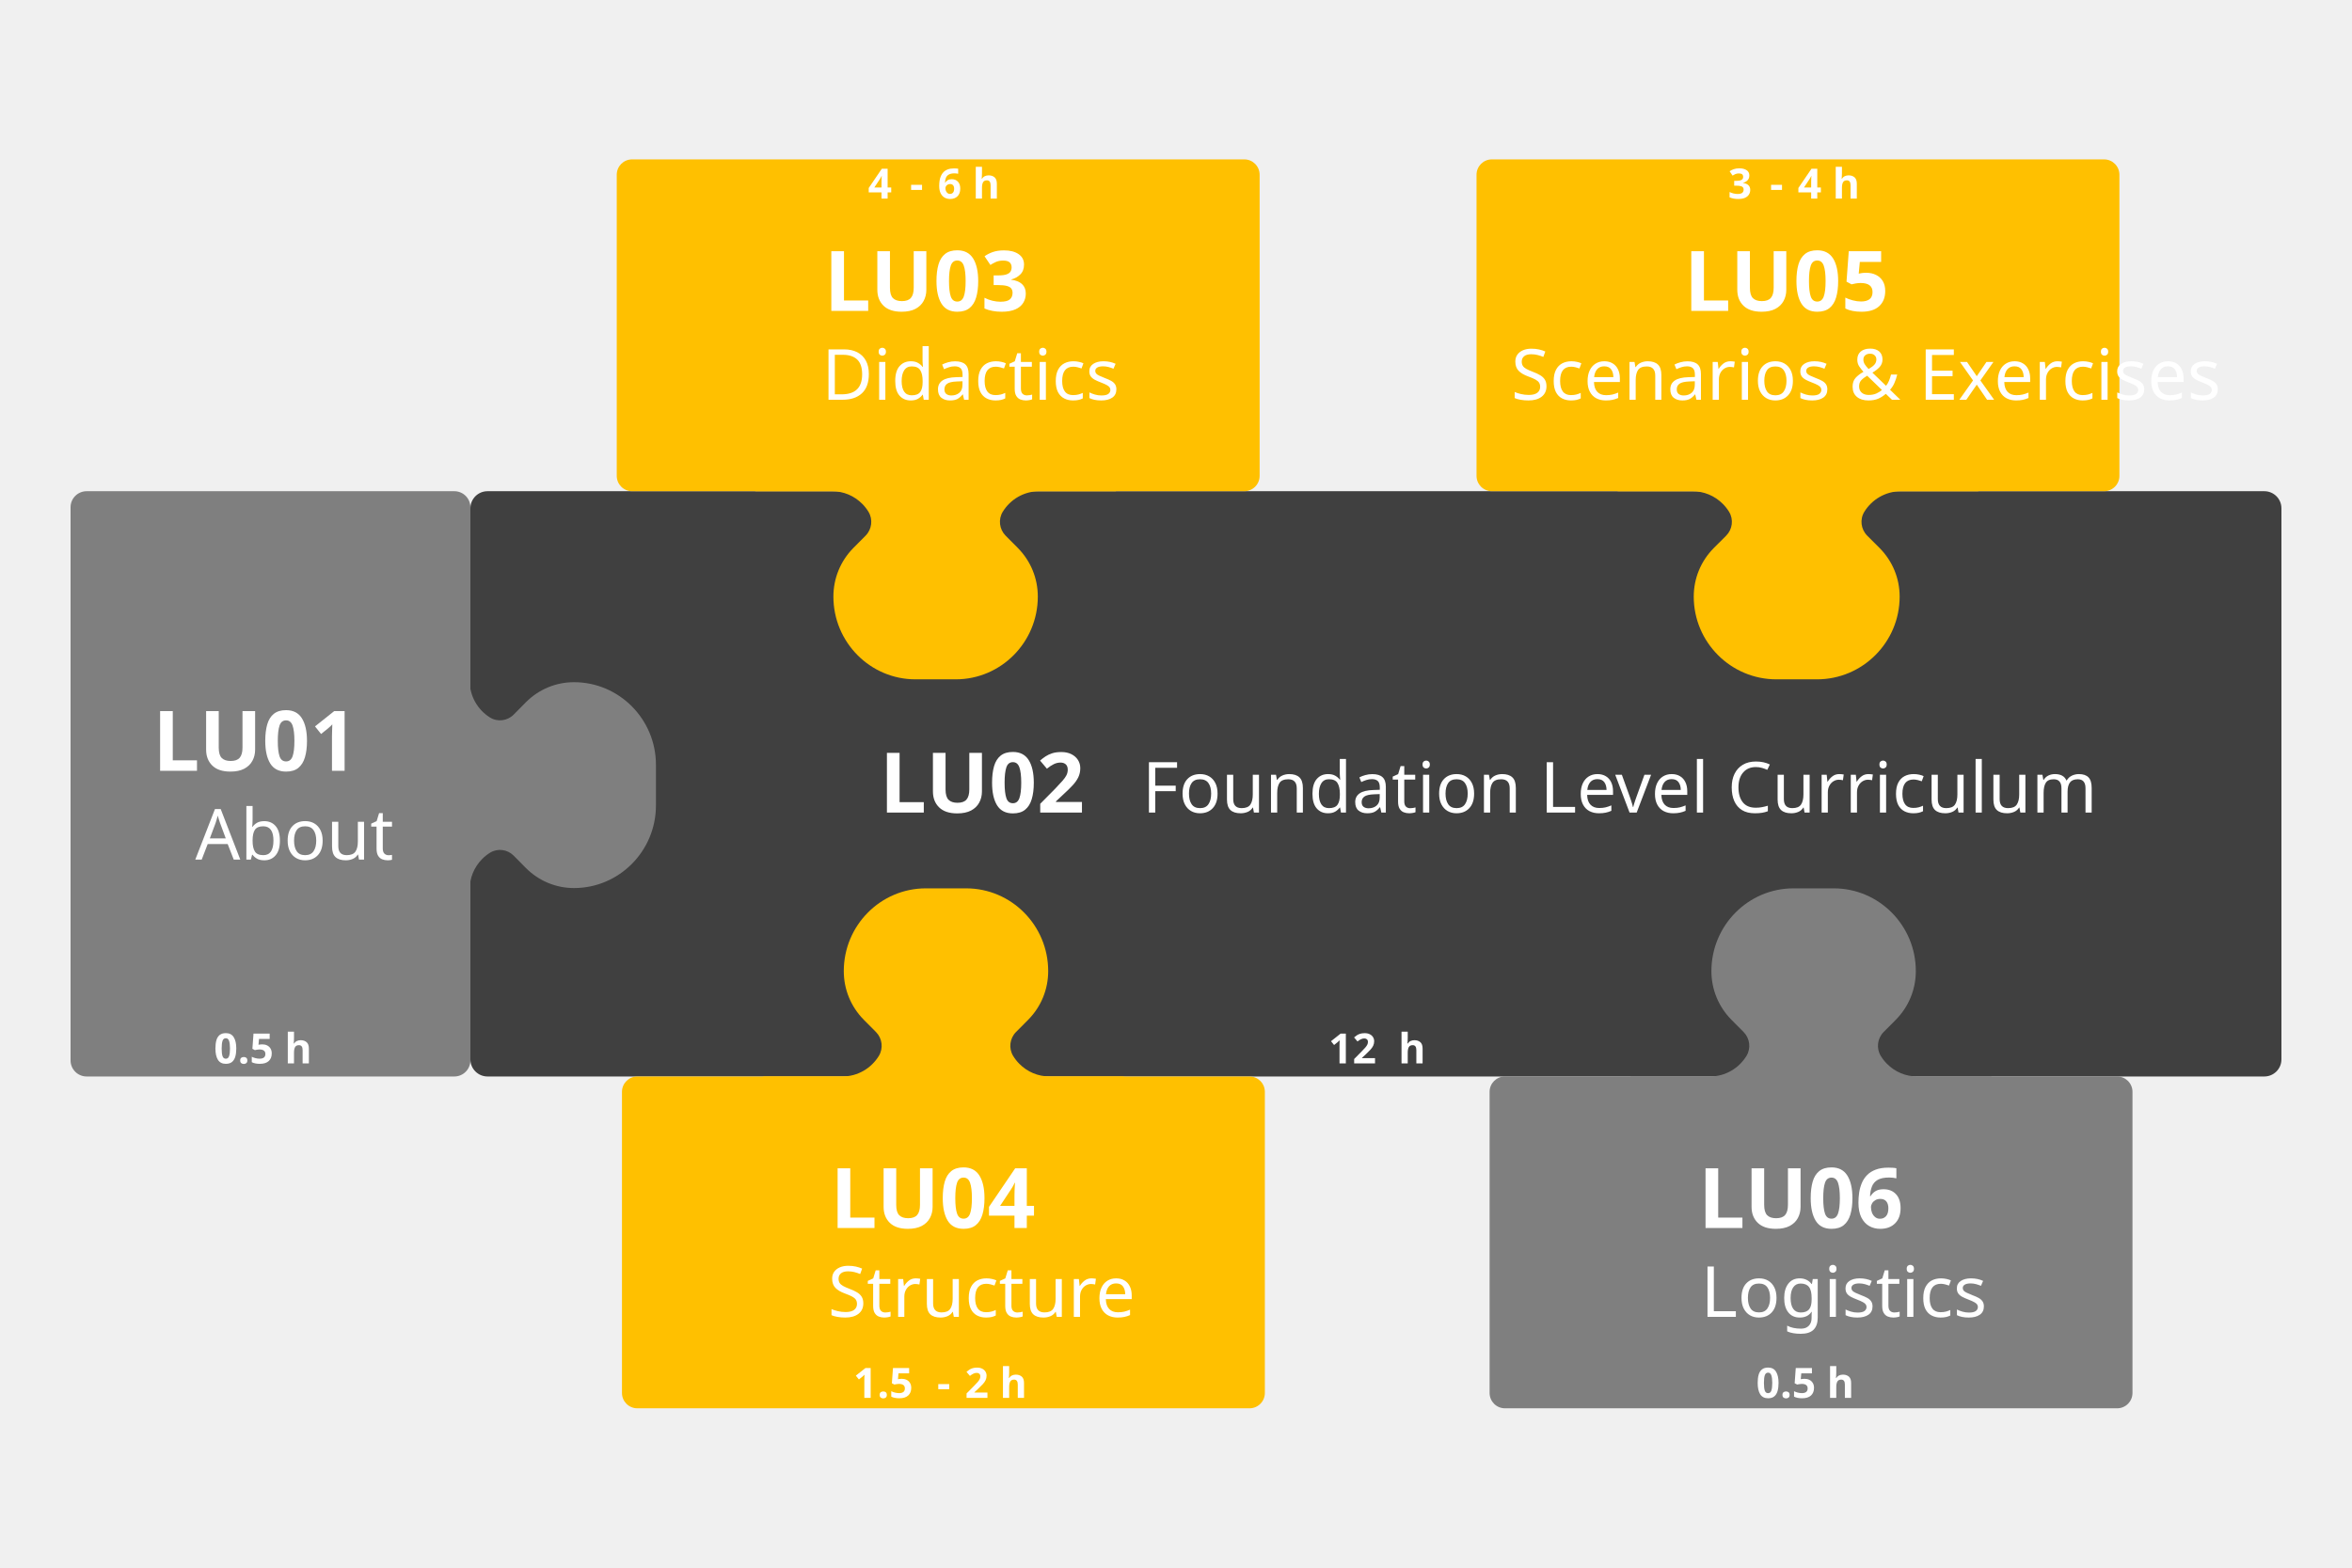
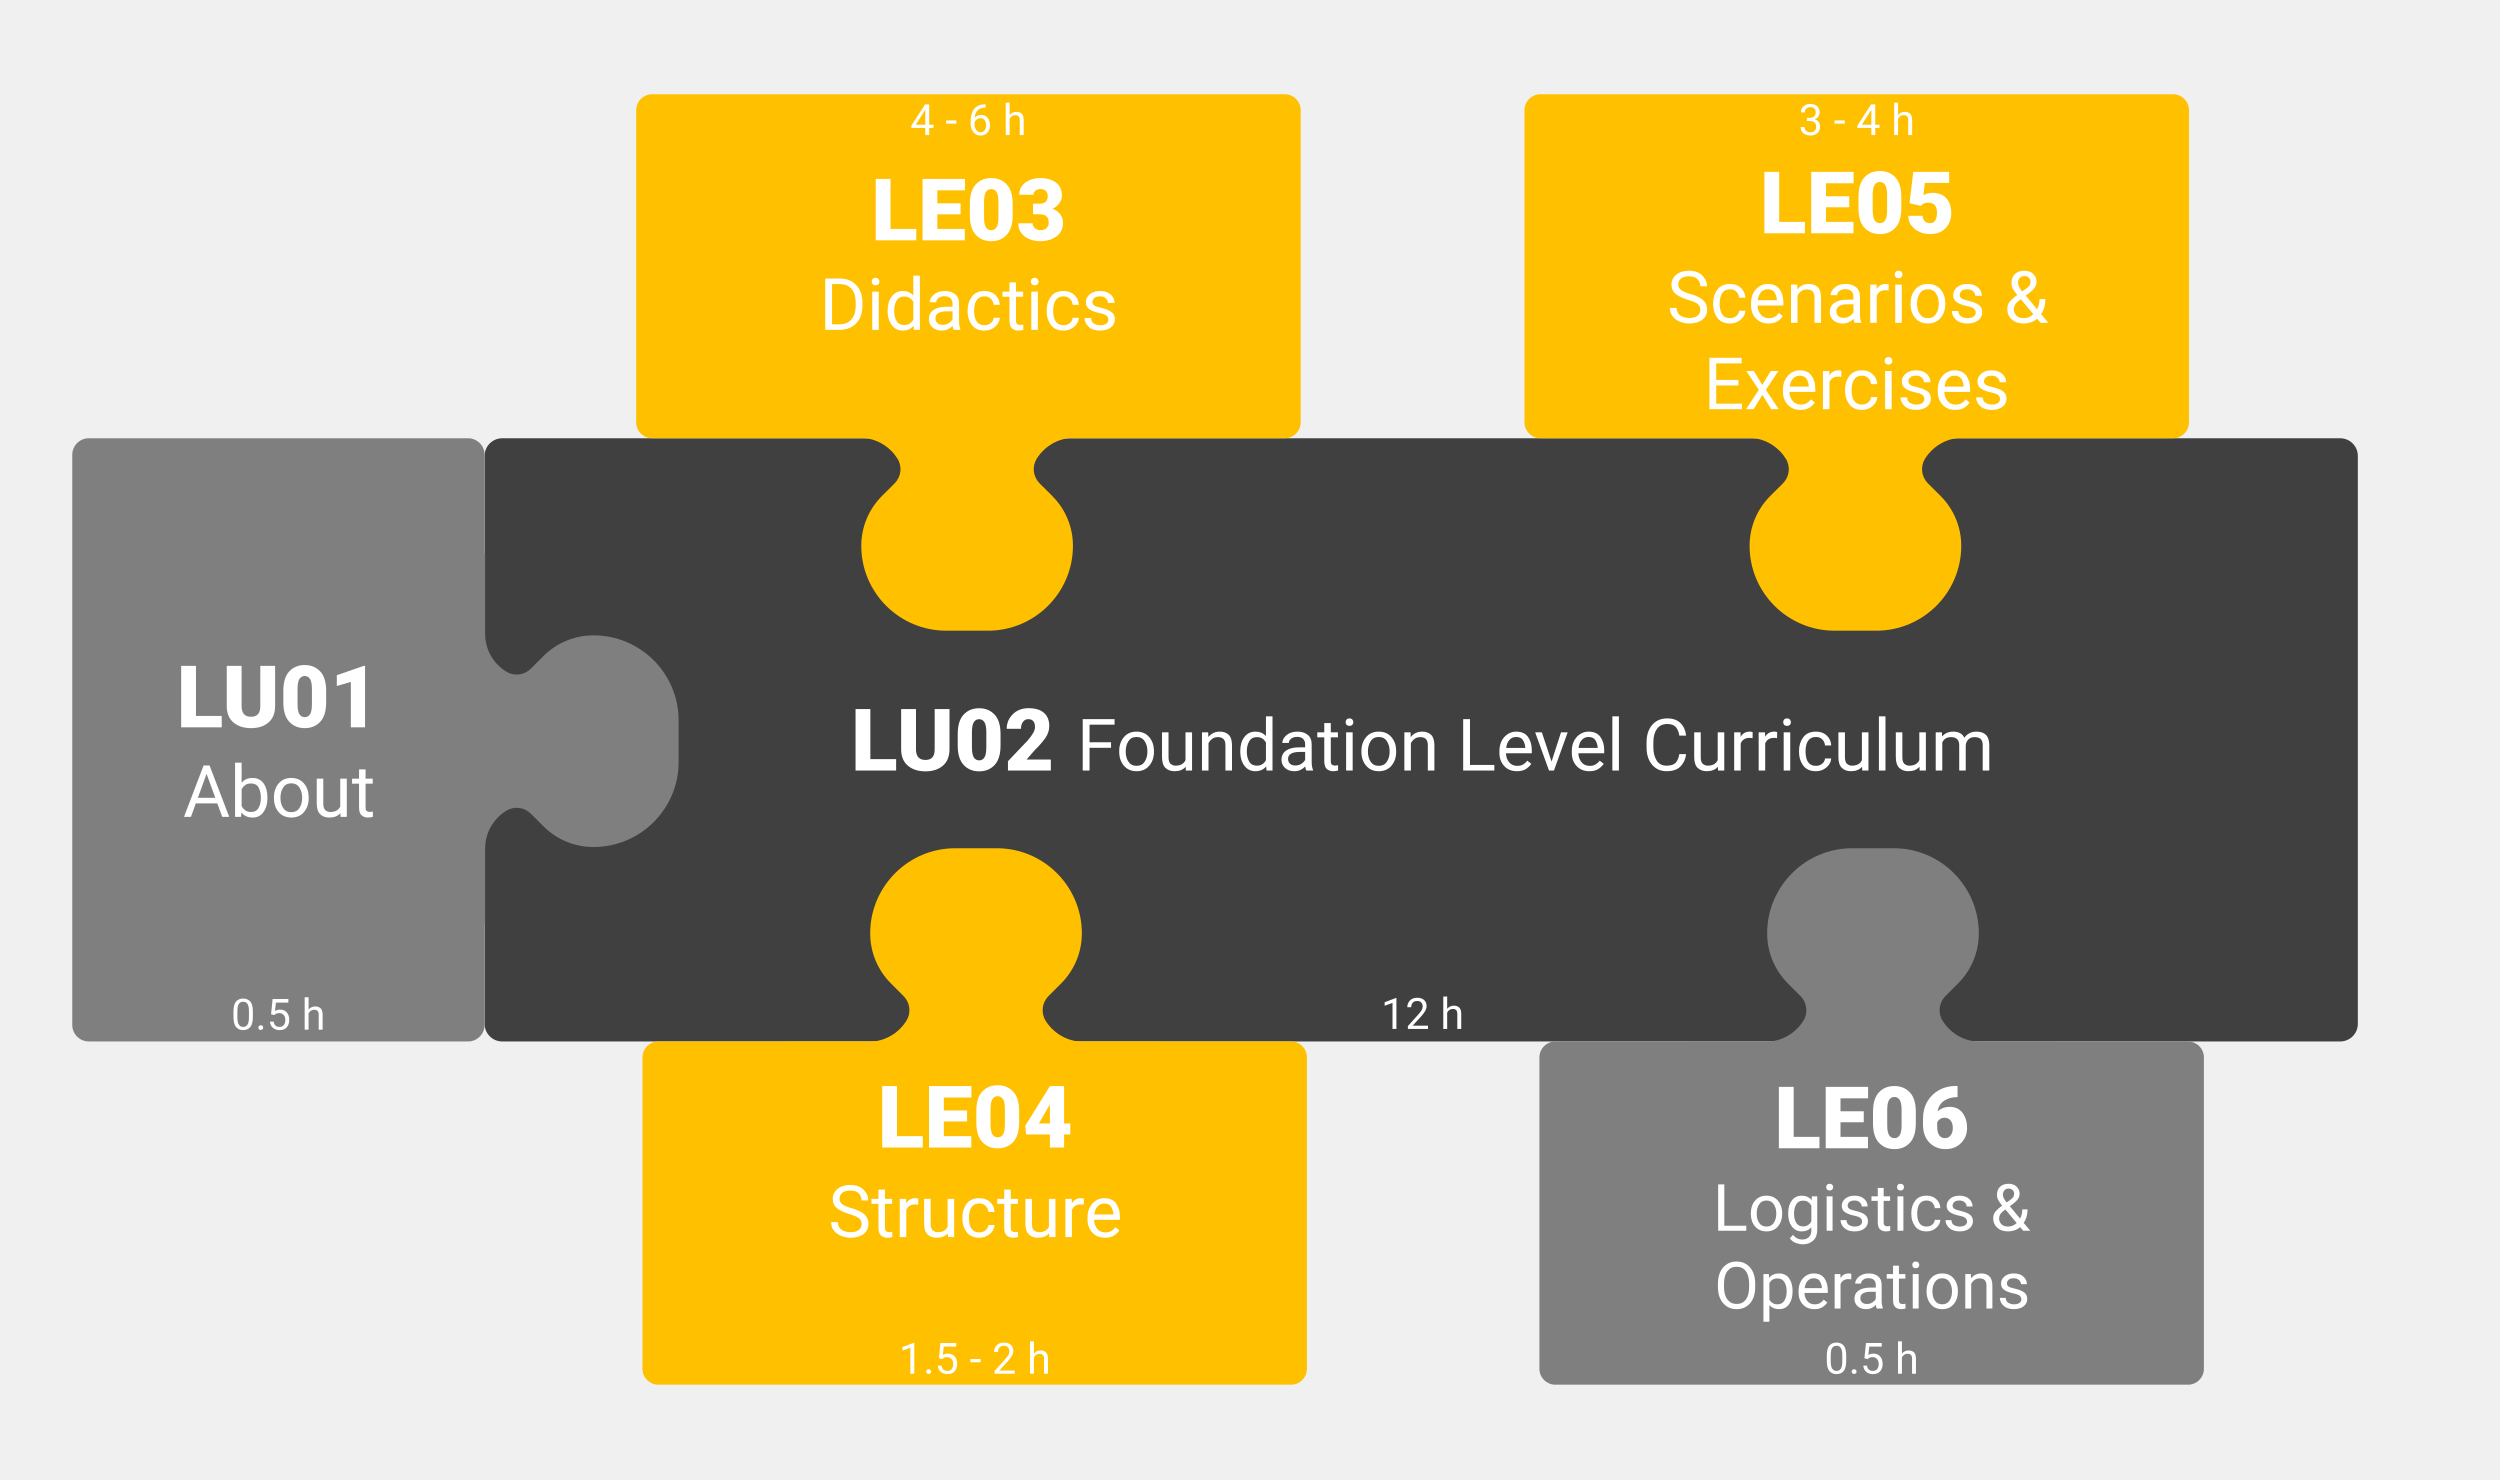
- <svg xmlns="http://www.w3.org/2000/svg" width="900" height="600" overflow="hidden" version="1.1" id="svg282">
-   <defs id="defs174">
+ <svg xmlns="http://www.w3.org/2000/svg" width="3183" height="1884" xml:space="preserve" overflow="hidden">
+   <defs>
    <clipPath id="clip0">
-       <rect x="419" y="166" width="138" height="103" id="rect144" />
+       <rect x="652" y="292" width="3183" height="1884" />
    </clipPath>
    <clipPath id="clip1">
-       <rect x="419" y="166" width="138" height="103" id="rect147" />
+       <rect x="1648" y="747" width="473" height="349" />
    </clipPath>
    <clipPath id="clip2">
-       <rect x="422" y="348" width="138" height="103" id="rect150" />
+       <rect x="1648" y="747" width="473" height="349" />
    </clipPath>
    <clipPath id="clip3">
-       <rect x="422" y="348" width="138" height="103" id="rect153" />
+       <rect x="1656" y="1372" width="473" height="350" />
    </clipPath>
    <clipPath id="clip4">
-       <rect x="749" y="166" width="138" height="102" id="rect156" />
+       <rect x="1656" y="1372" width="473" height="350" />
    </clipPath>
    <clipPath id="clip5">
-       <rect x="749" y="166" width="138" height="103" id="rect159" />
+       <rect x="2779" y="747" width="473" height="349" />
    </clipPath>
    <clipPath id="clip6">
-       <rect x="754" y="348" width="138" height="103" id="rect162" />
+       <rect x="2779" y="747" width="473" height="349" />
    </clipPath>
    <clipPath id="clip7">
-       <rect x="754" y="348" width="138" height="103" id="rect165" />
+       <rect x="2798" y="1372" width="473" height="350" />
    </clipPath>
    <clipPath id="clip8">
-       <rect x="280" y="239" width="101" height="138" id="rect168" />
+       <rect x="2798" y="1372" width="473" height="350" />
    </clipPath>
    <clipPath id="clip9">
-       <rect x="280" y="239" width="101" height="138" id="rect171" />
+       <rect x="1167" y="997" width="349" height="473" />
+     </clipPath>
+     <clipPath id="clip10">
+       <rect x="1167" y="997" width="349" height="473" />
    </clipPath>
  </defs>
-   <g id="g547" transform="translate(-15.48707,23.38503)">
-     <path d="m 195.487,171.165 c 0,-3.618 2.932,-6.55 6.55,-6.55 h 679.9 c 3.62,0 6.55,2.932 6.55,6.55 v 210.9 c 0,3.618 -2.93,6.55 -6.55,6.55 H 202.037 c -3.618,0 -6.55,-2.932 -6.55,-6.55 z" fill="#404040" fill-rule="evenodd" id="path178" />
-     <text fill="#ffffff" font-family="'Arial Black', 'Arial Black_MSFontService', sans-serif" font-weight="900" font-size="32px" id="text180" x="351.998" y="287.615">LU02</text>
-     <text fill="#ffffff" font-family="'Arial Narrow', 'Arial Narrow_MSFontService', sans-serif" font-weight="400" font-stretch="condensed" font-size="27px" id="text182" x="452.505" y="287.615">Foundation Level Curriculum</text>
-     <g clip-path="url(#clip0)" id="g190" transform="translate(-114.5129,-31.38502)">
-       <g clip-path="url(#clip1)" id="g188">
-         <g id="g186">
-           <path d="m 221.233,47.562 c -6.922,0 -13.458,2.698 -18.405,7.598 -0.014,0.011 -0.029,0.027 -0.042,0.041 -1.5,1.509 -3.136,3.151 -4.657,4.674 -2.413,2.417 -6.183,2.895 -9.085,1.096 -4.662,-2.891 -7.775,-8.056 -7.775,-13.934 V 7.401 C 181.269,3.313 177.956,0 173.868,0 H 7.401 C 3.313,0 0,3.313 0,7.401 V 47.035 c 0,5.878 3.113,11.043 7.775,13.934 2.903,1.798 6.672,1.32 9.085,-1.096 1.521,-1.523 3.157,-3.165 4.656,-4.674 0.013,-0.013 0.027,-0.029 0.042,-0.041 4.947,-4.899 11.483,-7.598 18.404,-7.598 17.018,0 30.906,13.622 31.359,30.536 0.015,0.283 0.023,0.567 0.023,0.852 v 15.443 c 0,0.286 -0.008,0.569 -0.023,0.852 -0.453,16.914 -14.341,30.536 -31.359,30.536 -6.919,0 -13.456,-2.696 -18.404,-7.596 -0.015,-0.013 -0.029,-0.027 -0.042,-0.042 -1.5,-1.507 -3.136,-3.149 -4.656,-4.674 -2.405,-2.407 -6.16,-2.891 -9.06,-1.11 -1.079,0.661 -2.082,1.449 -2.98,2.351 -2.922,2.911 -4.602,6.701 -4.801,10.77 C 0.013,125.754 0,126.026 0,126.299 v 47.569 c 0,4.088 3.313,7.401 7.401,7.401 H 54.962 c 3.494,0 10.325,1.739 13.986,7.704 1.789,2.912 1.332,6.674 -1.081,9.091 -1.505,1.505 -3.128,3.13 -4.627,4.633 -4.997,5.007 -7.75,11.649 -7.75,18.702 0,17.456 14.166,31.215 31.22,31.215 h 15.616 c 17.304,0 31.381,-14.081 31.381,-31.396 0,-6.98 -2.712,-13.514 -7.64,-18.404 -1.507,-1.516 -3.153,-3.166 -4.68,-4.694 -2.41,-2.415 -2.885,-6.179 -1.087,-9.078 2.892,-4.662 8.054,-7.771 13.933,-7.771 h 39.634 c 4.088,0 7.401,-3.315 7.401,-7.401 v -47.571 c 0,-4.379 1.704,-8.486 4.82,-11.589 0.898,-0.9 1.902,-1.688 2.98,-2.351 2.903,-1.781 6.655,-1.297 9.06,1.112 1.521,1.523 3.157,3.165 4.657,4.672 0.015,0.015 0.028,0.029 0.042,0.042 4.947,4.9 11.485,7.596 18.405,7.596 17.304,0 31.381,-14.081 31.381,-31.388 v -15.441 c 0,-17.309 -14.077,-31.39 -31.381,-31.39 z" fill="#ffc000" transform="matrix(0,1.00902,-1,0,574.685,13.1084)" id="path184" />
+   <g clip-path="url(#clip0)" transform="translate(-652 -292)">
+     <path d="M1269 872.457C1269 860.055 1279.05 850 1291.46 850L3631.54 850C3643.95 850 3654 860.055 3654 872.457L3654 1595.54C3654 1607.95 3643.95 1618 3631.54 1618L1291.46 1618C1279.05 1618 1269 1607.95 1269 1595.54Z" fill="#404040" fill-rule="evenodd" />
+     <text fill="#FFFFFF" font-family="Roboto Black,Roboto Black_MSFontService,sans-serif" font-weight="900" font-size="110" transform="matrix(1 0 0 1 1735.32 1273)">LU02</text>
+     <text fill="#FFFFFF" font-family="Roboto,Roboto_MSFontService,sans-serif" font-weight="400" font-size="92" transform="matrix(1 0 0 1 2022.93 1273)">Foundation Level Curriculum</text>
+     <g clip-path="url(#clip1)">
+       <g clip-path="url(#clip2)">
+         <g>
+           <path d="M761.602 163.732C737.771 163.732 715.272 173.021 698.242 189.887 698.194 189.926 698.141 189.98 698.096 190.026 692.934 195.222 687.3 200.874 682.065 206.116 673.759 214.435 660.781 216.081 650.789 209.89 634.74 199.938 624.024 182.157 624.024 161.921L624.024 25.477C624.024 11.405 612.62 0 598.547 0L25.477 0C11.405 0 0 11.405 0 25.477L0 161.921C0 182.157 10.715 199.938 26.765 209.89 36.757 216.081 49.734 214.435 58.041 206.116 63.276 200.874 68.909 195.222 74.07 190.026 74.117 189.98 74.163 189.926 74.216 189.887 91.248 173.021 113.746 163.732 137.572 163.732 196.156 163.732 243.967 210.627 245.526 268.853 245.579 269.828 245.606 270.805 245.606 271.787L245.606 324.949C245.606 325.933 245.579 326.908 245.526 327.883 243.967 386.109 196.156 433.004 137.572 433.004 113.753 433.004 91.248 423.722 74.216 406.856 74.163 406.81 74.117 406.763 74.07 406.71 68.909 401.521 63.276 395.869 58.041 390.62 49.761 382.335 36.836 380.669 26.851 386.799 23.135 389.075 19.685 391.789 16.593 394.894 6.535 404.913 0.75 417.963 0.066 431.968 0.046 432.911 0 433.847 0 434.788L0 598.547C0 612.62 11.405 624.024 25.477 624.024L189.209 624.024C201.238 624.024 224.752 630.01 237.358 650.544 243.515 660.569 241.942 673.52 233.637 681.841 228.455 687.021 222.868 692.615 217.706 697.79 200.502 715.028 191.028 737.891 191.028 762.173 191.028 822.264 239.794 869.63 298.504 869.63L352.265 869.63C411.833 869.63 460.292 821.157 460.292 761.55 460.292 737.519 450.958 715.028 433.993 698.194 428.804 692.973 423.138 687.293 417.883 682.033 409.584 673.719 407.952 660.761 414.141 650.782 424.094 634.733 441.867 624.031 462.103 624.031L598.547 624.031C612.62 624.031 624.024 612.62 624.024 598.553L624.024 434.788C624.024 419.714 629.891 405.575 640.618 394.894 643.71 391.796 647.166 389.081 650.876 386.799 660.868 380.669 673.785 382.335 682.065 390.627 687.3 395.869 692.934 401.521 698.096 406.71 698.148 406.763 698.194 406.81 698.242 406.856 715.272 423.722 737.778 433.004 761.602 433.004 821.17 433.004 869.63 384.531 869.63 324.949L869.63 271.793C869.63 212.207 821.17 163.732 761.602 163.732Z" fill="#FFC000" transform="matrix(1.83697e-16 1 -1.00079 1.83842e-16 2181.93 225.37)" />
        </g>
      </g>
    </g>
-     <path d="m 251.487,43.489 c 0,-3.244 2.63,-5.874 5.874,-5.874 h 234.252 c 3.244,0 5.874,2.63 5.874,5.874 V 158.741 c 0,3.244 -2.63,5.874 -5.874,5.874 h -234.252 c -3.244,0 -5.874,-2.63 -5.874,-5.874 z" fill="#ffc000" fill-rule="evenodd" id="path192" />
-     <text fill="#ffffff" font-family="'Arial Black', 'Arial Black_MSFontService', sans-serif" font-weight="900" font-size="32px" id="text194" x="330.724" y="95.615">LU03</text>
-     <text fill="#ffffff" font-family="'Arial Narrow', 'Arial Narrow_MSFontService', sans-serif" font-weight="400" font-stretch="condensed" font-size="27px" id="text196" x="329.891" y="129.615">Didactics</text>
-     <g clip-path="url(#clip2)" id="g204" transform="translate(-114.5129,-31.38502)">
-       <g clip-path="url(#clip3)" id="g202">
-         <g id="g200">
-           <path d="m 221.233,47.562 c -6.922,0 -13.458,2.698 -18.405,7.598 -0.014,0.011 -0.029,0.027 -0.042,0.041 -1.5,1.509 -3.136,3.151 -4.657,4.674 -2.413,2.417 -6.183,2.895 -9.085,1.096 -4.662,-2.891 -7.775,-8.056 -7.775,-13.934 V 7.401 C 181.269,3.313 177.956,0 173.868,0 H 7.401 C 3.313,0 0,3.313 0,7.401 V 47.035 c 0,5.878 3.113,11.043 7.775,13.934 2.903,1.798 6.672,1.32 9.085,-1.096 1.521,-1.523 3.157,-3.165 4.656,-4.674 0.013,-0.013 0.027,-0.029 0.042,-0.041 4.947,-4.899 11.483,-7.598 18.404,-7.598 17.018,0 30.906,13.622 31.359,30.536 0.015,0.283 0.023,0.567 0.023,0.852 v 15.443 c 0,0.286 -0.008,0.569 -0.023,0.852 -0.453,16.914 -14.341,30.536 -31.359,30.536 -6.919,0 -13.456,-2.696 -18.404,-7.596 -0.015,-0.013 -0.029,-0.027 -0.042,-0.042 -1.5,-1.507 -3.136,-3.149 -4.656,-4.674 -2.405,-2.407 -6.16,-2.891 -9.06,-1.11 -1.079,0.661 -2.082,1.449 -2.98,2.351 -2.922,2.911 -4.602,6.701 -4.801,10.77 C 0.013,125.754 0,126.026 0,126.299 v 47.569 c 0,4.088 3.313,7.401 7.401,7.401 H 54.962 c 3.494,0 10.325,1.739 13.986,7.704 1.789,2.912 1.332,6.674 -1.081,9.091 -1.505,1.505 -3.128,3.13 -4.627,4.633 -4.997,5.007 -7.75,11.649 -7.75,18.702 0,17.456 14.166,31.215 31.22,31.215 h 15.616 c 17.304,0 31.381,-14.081 31.381,-31.396 0,-6.98 -2.712,-13.514 -7.64,-18.404 -1.507,-1.516 -3.153,-3.166 -4.68,-4.694 -2.41,-2.415 -2.885,-6.179 -1.087,-9.078 2.892,-4.662 8.054,-7.771 13.933,-7.771 h 39.634 c 4.088,0 7.401,-3.315 7.401,-7.401 v -47.571 c 0,-4.379 1.704,-8.486 4.82,-11.589 0.898,-0.9 1.902,-1.688 2.98,-2.351 2.903,-1.781 6.655,-1.297 9.06,1.112 1.521,1.523 3.157,3.165 4.657,4.672 0.015,0.015 0.028,0.029 0.042,0.042 4.947,4.9 11.485,7.596 18.405,7.596 17.304,0 31.381,-14.081 31.381,-31.388 v -15.441 c 0,-17.309 -14.077,-31.39 -31.381,-31.39 z" fill="#ffc000" transform="matrix(0,-1.00902,1,0,405.314,602.892)" id="path198" />
+     <path d="M1462 432.257C1462 421.07 1471.07 412 1482.26 412L2287.74 412C2298.93 412 2308 421.07 2308 432.257L2308 829.743C2308 840.931 2298.93 850 2287.74 850L1482.26 850C1471.07 850 1462 840.931 1462 829.743Z" fill="#FFC000" fill-rule="evenodd" />
+     <text fill="#FFFFFF" font-family="Roboto Black,Roboto Black_MSFontService,sans-serif" font-weight="900" font-size="110" transform="matrix(1 0 0 1 1761.01 598)">LE03</text>
+     <text fill="#FFFFFF" font-family="Roboto,Roboto_MSFontService,sans-serif" font-weight="400" font-size="92" transform="matrix(1 0 0 1 1695.12 712)">Didactics</text>
+     <g clip-path="url(#clip3)">
+       <g clip-path="url(#clip4)">
+         <g>
+           <path d="M762.205 163.862C738.355 163.862 715.839 173.158 698.795 190.037 698.747 190.076 698.694 190.131 698.648 190.177 693.483 195.376 687.844 201.033 682.605 206.279 674.293 214.605 661.305 216.252 651.304 210.056 635.243 200.097 624.518 182.301 624.518 162.049L624.518 25.498C624.518 11.414 613.106 0 599.021 0L25.498 0C11.414 0 0 11.414 0 25.498L0 162.049C0 182.301 10.724 200.097 26.786 210.056 36.786 216.252 49.773 214.605 58.087 206.279 63.326 201.033 68.963 195.376 74.129 190.177 74.175 190.131 74.222 190.076 74.275 190.037 91.32 173.158 113.836 163.862 137.681 163.862 196.311 163.862 244.16 210.794 245.721 269.066 245.773 270.042 245.8 271.019 245.8 272.002L245.8 325.207C245.8 326.191 245.773 327.167 245.721 328.142 244.16 386.415 196.311 433.347 137.681 433.347 113.843 433.347 91.32 424.058 74.275 407.178 74.222 407.132 74.175 407.085 74.129 407.032 68.963 401.839 63.326 396.182 58.087 390.929 49.8 382.638 36.865 380.97 26.872 387.105 23.154 389.383 19.701 392.099 16.607 395.206 6.54 405.234 0.75 418.294 0.066 432.31 0.046 433.254 0 434.19 0 435.132L0 599.021C0 613.106 11.414 624.518 25.498 624.518L189.359 624.518C201.397 624.518 224.93 630.509 237.546 651.06 243.708 661.092 242.134 674.053 233.822 682.381 228.635 687.565 223.045 693.163 217.879 698.342 200.661 715.594 191.179 738.476 191.179 762.777 191.179 822.915 239.984 870.319 298.74 870.319L352.544 870.319C412.159 870.319 460.657 821.807 460.657 762.153 460.657 738.103 451.315 715.594 434.337 698.747 429.144 693.522 423.473 687.837 418.214 682.573 409.908 674.252 408.275 661.284 414.469 651.298 424.43 635.236 442.217 624.525 462.469 624.525L599.021 624.525C613.106 624.525 624.518 613.106 624.518 599.027L624.518 435.132C624.518 420.046 630.39 405.897 641.126 395.206 644.219 392.106 647.679 389.389 651.391 387.105 661.391 380.97 674.319 382.638 682.605 390.936 687.844 396.182 693.483 401.839 698.648 407.032 698.701 407.085 698.747 407.132 698.795 407.178 715.839 424.058 738.362 433.347 762.205 433.347 821.821 433.347 870.319 384.836 870.319 325.207L870.319 272.009C870.319 212.375 821.821 163.862 762.205 163.862Z" fill="#FFC000" transform="matrix(-6.13598e-17 -1.00208 1 -6.12323e-17 1596.07 2244.13)" />
        </g>
      </g>
    </g>
-     <path d="m 253.487,394.489 c 0,-3.244 2.63,-5.874 5.874,-5.874 h 234.252 c 3.244,0 5.874,2.63 5.874,5.874 v 115.252 c 0,3.244 -2.63,5.874 -5.874,5.874 h -234.252 c -3.244,0 -5.874,-2.63 -5.874,-5.874 z" fill="#ffc000" fill-rule="evenodd" id="path206" />
-     <text fill="#ffffff" font-family="'Arial Black', 'Arial Black_MSFontService', sans-serif" font-weight="900" font-size="32px" id="text208" x="333.124" y="446.615">LU04</text>
-     <text fill="#ffffff" font-family="'Arial Narrow', 'Arial Narrow_MSFontService', sans-serif" font-weight="400" font-stretch="condensed" font-size="27px" id="text210" x="332.291" y="480.615">Structure</text>
-     <g clip-path="url(#clip4)" id="g218" transform="translate(-114.5129,-31.38502)">
-       <g clip-path="url(#clip5)" id="g216">
-         <g id="g214">
-           <path d="m 222.848,47.909 c -6.973,0 -13.556,2.718 -18.539,7.653 -0.014,0.011 -0.03,0.027 -0.043,0.041 -1.511,1.52 -3.159,3.174 -4.691,4.708 -2.43,2.434 -6.227,2.916 -9.151,1.104 -4.696,-2.912 -7.832,-8.115 -7.832,-14.036 V 7.455 C 182.592,3.337 179.255,0 175.137,0 H 7.455 C 3.337,0 0,3.337 0,7.455 V 47.379 c 0,5.921 3.135,11.124 7.831,14.036 2.924,1.812 6.721,1.33 9.152,-1.104 1.532,-1.534 3.18,-3.188 4.69,-4.708 0.014,-0.013 0.027,-0.029 0.043,-0.041 4.984,-4.935 11.567,-7.653 18.538,-7.653 17.142,0 31.132,13.722 31.588,30.759 0.015,0.285 0.023,0.571 0.023,0.858 v 15.556 c 0,0.288 -0.008,0.573 -0.023,0.858 -0.456,17.037 -14.446,30.759 -31.588,30.759 -6.97,0 -13.555,-2.716 -18.538,-7.651 -0.015,-0.014 -0.029,-0.027 -0.043,-0.043 -1.51,-1.518 -3.159,-3.172 -4.69,-4.708 -2.423,-2.424 -6.205,-2.912 -9.126,-1.118 -1.087,0.666 -2.097,1.46 -3.001,2.369 -2.943,2.931 -4.636,6.75 -4.836,10.848 C 0.014,126.672 0,126.946 0,127.221 v 47.916 c 0,4.118 3.337,7.455 7.455,7.455 H 55.363 c 3.52,0 10.4,1.752 14.089,7.76 1.802,2.933 1.341,6.723 -1.089,9.158 -1.516,1.515 -3.151,3.152 -4.661,4.666 -5.034,5.044 -7.806,11.734 -7.806,18.839 0,17.583 14.269,31.443 31.448,31.443 h 15.73 c 17.43,0 31.61,-14.184 31.61,-31.625 0,-7.032 -2.732,-13.613 -7.696,-18.538 -1.518,-1.528 -3.176,-3.19 -4.714,-4.729 -2.428,-2.433 -2.906,-6.224 -1.095,-9.144 2.913,-4.696 8.113,-7.828 14.034,-7.828 h 39.924 c 4.118,0 7.455,-3.339 7.455,-7.455 v -47.918 c 0,-4.411 1.717,-8.548 4.856,-11.673 0.904,-0.907 1.916,-1.701 3.001,-2.369 2.924,-1.794 6.703,-1.306 9.126,1.12 1.532,1.534 3.18,3.188 4.691,4.706 0.015,0.016 0.029,0.029 0.043,0.043 4.983,4.935 11.568,7.651 18.539,7.651 17.43,0 31.61,-14.184 31.61,-31.617 V 79.528 c 0,-17.435 -14.18,-31.619 -31.61,-31.619 z" fill="#ffc000" transform="matrix(0,1.00171,-1,0,904.815,13.1083)" id="path212" />
+     <path d="M1470 1638.21C1470 1627.05 1479.05 1618 1490.21 1618L2295.79 1618C2306.95 1618 2316 1627.05 2316 1638.21L2316 2034.79C2316 2045.95 2306.95 2055 2295.79 2055L1490.21 2055C1479.05 2055 1470 2045.95 1470 2034.79Z" fill="#FFC000" fill-rule="evenodd" />
+     <text fill="#FFFFFF" font-family="Roboto Black,Roboto Black_MSFontService,sans-serif" font-weight="900" font-size="110" transform="matrix(1 0 0 1 1769.25 1753)">LE04</text>
+     <text fill="#FFFFFF" font-family="Roboto,Roboto_MSFontService,sans-serif" font-weight="400" font-size="92" transform="matrix(1 0 0 1 1706.53 1867)">Structure</text>
+     <g clip-path="url(#clip5)">
+       <g clip-path="url(#clip6)">
+         <g>
+           <path d="M761.602 163.732C737.771 163.732 715.272 173.021 698.242 189.887 698.194 189.926 698.141 189.98 698.096 190.026 692.934 195.222 687.3 200.874 682.065 206.116 673.759 214.435 660.781 216.081 650.789 209.89 634.74 199.938 624.024 182.157 624.024 161.921L624.024 25.477C624.024 11.405 612.62 0 598.547 0L25.477 0C11.405 0 0 11.405 0 25.477L0 161.921C0 182.157 10.715 199.938 26.765 209.89 36.757 216.081 49.734 214.435 58.041 206.116 63.276 200.874 68.909 195.222 74.07 190.026 74.117 189.98 74.163 189.926 74.216 189.887 91.248 173.021 113.746 163.732 137.572 163.732 196.156 163.732 243.967 210.627 245.526 268.853 245.579 269.828 245.606 270.805 245.606 271.787L245.606 324.949C245.606 325.933 245.579 326.908 245.526 327.883 243.967 386.109 196.156 433.004 137.572 433.004 113.753 433.004 91.248 423.722 74.216 406.856 74.163 406.81 74.117 406.763 74.07 406.71 68.909 401.521 63.276 395.869 58.041 390.62 49.761 382.335 36.836 380.669 26.851 386.799 23.135 389.075 19.685 391.789 16.593 394.894 6.535 404.913 0.75 417.963 0.066 431.968 0.046 432.911 0 433.847 0 434.788L0 598.547C0 612.62 11.405 624.024 25.477 624.024L189.209 624.024C201.238 624.024 224.752 630.01 237.358 650.544 243.515 660.569 241.942 673.52 233.637 681.841 228.455 687.021 222.868 692.615 217.706 697.79 200.502 715.028 191.028 737.891 191.028 762.173 191.028 822.264 239.794 869.63 298.504 869.63L352.265 869.63C411.833 869.63 460.292 821.157 460.292 761.55 460.292 737.519 450.958 715.028 433.993 698.194 428.804 692.973 423.138 687.293 417.883 682.033 409.584 673.719 407.952 660.761 414.141 650.782 424.094 634.733 441.867 624.031 462.103 624.031L598.547 624.031C612.62 624.031 624.024 612.62 624.024 598.553L624.024 434.788C624.024 419.714 629.891 405.575 640.618 394.894 643.71 391.796 647.166 389.081 650.876 386.799 660.868 380.669 673.785 382.335 682.065 390.627 687.3 395.869 692.934 401.521 698.096 406.71 698.148 406.763 698.194 406.81 698.242 406.856 715.272 423.722 737.778 433.004 761.602 433.004 821.17 433.004 869.63 384.531 869.63 324.949L869.63 271.793C869.63 212.207 821.17 163.732 761.602 163.732Z" fill="#FFC000" transform="matrix(1.83697e-16 1 -1.00079 1.83842e-16 3312.93 225.37)" />
        </g>
      </g>
    </g>
-     <path d="m 580.487,43.489 c 0,-3.244 2.63,-5.874 5.874,-5.874 h 234.252 c 3.244,0 5.874,2.63 5.874,5.874 V 158.741 c 0,3.244 -2.63,5.874 -5.874,5.874 H 586.361 c -3.244,0 -5.874,-2.63 -5.874,-5.874 z" fill="#ffc000" fill-rule="evenodd" id="path220" />
-     <text fill="#ffffff" font-family="'Arial Black', 'Arial Black_MSFontService', sans-serif" font-weight="900" font-size="32px" id="text222" x="659.788" y="95.615">LU05</text>
-     <text fill="#ffffff" font-family="'Arial Narrow', 'Arial Narrow_MSFontService', sans-serif" font-weight="400" font-stretch="condensed" font-size="27px" id="text224" x="593.708" y="129.615">Scenarios &amp; Exercises</text>
-     <g clip-path="url(#clip6)" id="g232" transform="translate(-114.5129,-31.38502)">
-       <g clip-path="url(#clip7)" id="g230">
-         <g id="g228">
-           <path d="m 221.233,47.562 c -6.922,0 -13.458,2.698 -18.405,7.598 -0.014,0.011 -0.029,0.027 -0.042,0.041 -1.5,1.509 -3.136,3.151 -4.657,4.674 -2.413,2.417 -6.183,2.895 -9.085,1.096 -4.662,-2.891 -7.775,-8.056 -7.775,-13.934 V 7.401 C 181.269,3.313 177.956,0 173.868,0 H 7.401 C 3.313,0 0,3.313 0,7.401 V 47.035 c 0,5.878 3.113,11.043 7.775,13.934 2.903,1.798 6.672,1.32 9.085,-1.096 1.521,-1.523 3.157,-3.165 4.656,-4.674 0.013,-0.013 0.027,-0.029 0.042,-0.041 4.947,-4.899 11.483,-7.598 18.404,-7.598 17.018,0 30.906,13.622 31.359,30.536 0.015,0.283 0.023,0.567 0.023,0.852 v 15.443 c 0,0.286 -0.008,0.569 -0.023,0.852 -0.453,16.914 -14.341,30.536 -31.359,30.536 -6.919,0 -13.456,-2.696 -18.404,-7.596 -0.015,-0.013 -0.029,-0.027 -0.042,-0.042 -1.5,-1.507 -3.136,-3.149 -4.656,-4.674 -2.405,-2.407 -6.16,-2.891 -9.06,-1.11 -1.079,0.661 -2.082,1.449 -2.98,2.351 -2.922,2.911 -4.602,6.701 -4.801,10.77 C 0.013,125.754 0,126.026 0,126.299 v 47.569 c 0,4.088 3.313,7.401 7.401,7.401 H 54.962 c 3.494,0 10.325,1.739 13.986,7.704 1.789,2.912 1.332,6.674 -1.081,9.091 -1.505,1.505 -3.128,3.13 -4.627,4.633 -4.997,5.007 -7.75,11.649 -7.75,18.702 0,17.456 14.166,31.215 31.22,31.215 h 15.616 c 17.304,0 31.381,-14.081 31.381,-31.396 0,-6.98 -2.712,-13.514 -7.64,-18.404 -1.507,-1.516 -3.153,-3.166 -4.68,-4.694 -2.41,-2.415 -2.885,-6.179 -1.087,-9.078 2.892,-4.662 8.054,-7.771 13.933,-7.771 h 39.634 c 4.088,0 7.401,-3.315 7.401,-7.401 v -47.571 c 0,-4.379 1.704,-8.486 4.82,-11.589 0.898,-0.9 1.902,-1.688 2.98,-2.351 2.903,-1.781 6.655,-1.297 9.06,1.112 1.521,1.523 3.157,3.165 4.657,4.672 0.015,0.015 0.028,0.029 0.042,0.042 4.947,4.9 11.485,7.596 18.405,7.596 17.304,0 31.381,-14.081 31.381,-31.388 v -15.441 c 0,-17.309 -14.077,-31.39 -31.381,-31.39 z" fill="#7f7f7f" transform="matrix(0,-1.00902,1,0,737.314,602.892)" id="path226" />
+     <path d="M2593 432.257C2593 421.07 2602.07 412 2613.26 412L3418.74 412C3429.93 412 3439 421.07 3439 432.257L3439 829.743C3439 840.931 3429.93 850 3418.74 850L2613.26 850C2602.07 850 2593 840.931 2593 829.743Z" fill="#FFC000" fill-rule="evenodd" />
+     <text fill="#FFFFFF" font-family="Roboto Black,Roboto Black_MSFontService,sans-serif" font-weight="900" font-size="110" transform="matrix(1 0 0 1 2892.44 589)">LE05</text>
+     <text fill="#FFFFFF" font-family="Roboto,Roboto_MSFontService,sans-serif" font-weight="400" font-size="92" transform="matrix(1 0 0 1 2774.41 703)">Scenarios &amp; </text>
+     <text fill="#FFFFFF" font-family="Roboto,Roboto_MSFontService,sans-serif" font-weight="400" font-size="92" transform="matrix(1 0 0 1 2820.82 813)">Exercises</text>
+     <g clip-path="url(#clip7)">
+       <g clip-path="url(#clip8)">
+         <g>
+           <path d="M762.205 163.862C738.355 163.862 715.839 173.158 698.795 190.037 698.747 190.076 698.694 190.131 698.648 190.177 693.483 195.376 687.844 201.033 682.605 206.279 674.293 214.605 661.305 216.252 651.304 210.056 635.243 200.097 624.518 182.301 624.518 162.049L624.518 25.498C624.518 11.414 613.106 0 599.021 0L25.498 0C11.414 0 0 11.414 0 25.498L0 162.049C0 182.301 10.724 200.097 26.786 210.056 36.786 216.252 49.773 214.605 58.087 206.279 63.326 201.033 68.963 195.376 74.129 190.177 74.175 190.131 74.222 190.076 74.275 190.037 91.32 173.158 113.836 163.862 137.681 163.862 196.311 163.862 244.16 210.794 245.721 269.066 245.773 270.042 245.8 271.019 245.8 272.002L245.8 325.207C245.8 326.191 245.773 327.167 245.721 328.142 244.16 386.415 196.311 433.347 137.681 433.347 113.843 433.347 91.32 424.058 74.275 407.178 74.222 407.132 74.175 407.085 74.129 407.032 68.963 401.839 63.326 396.182 58.087 390.929 49.8 382.638 36.865 380.97 26.872 387.105 23.154 389.383 19.701 392.099 16.607 395.206 6.54 405.234 0.75 418.294 0.066 432.31 0.046 433.254 0 434.19 0 435.132L0 599.021C0 613.106 11.414 624.518 25.498 624.518L189.359 624.518C201.397 624.518 224.93 630.509 237.546 651.06 243.708 661.092 242.134 674.053 233.822 682.381 228.635 687.565 223.045 693.163 217.879 698.342 200.661 715.594 191.179 738.476 191.179 762.777 191.179 822.915 239.984 870.319 298.74 870.319L352.544 870.319C412.159 870.319 460.657 821.807 460.657 762.153 460.657 738.103 451.315 715.594 434.337 698.747 429.144 693.522 423.473 687.837 418.214 682.573 409.908 674.252 408.275 661.284 414.469 651.298 424.43 635.236 442.217 624.525 462.469 624.525L599.021 624.525C613.106 624.525 624.518 613.106 624.518 599.027L624.518 435.132C624.518 420.046 630.39 405.897 641.126 395.206 644.219 392.106 647.679 389.389 651.391 387.105 661.391 380.97 674.319 382.638 682.605 390.936 687.844 396.182 693.483 401.839 698.648 407.032 698.701 407.085 698.747 407.132 698.795 407.178 715.839 424.058 738.362 433.347 762.205 433.347 821.821 433.347 870.319 384.836 870.319 325.207L870.319 272.009C870.319 212.375 821.821 163.862 762.205 163.862Z" fill="#7F7F7F" transform="matrix(-6.13598e-17 -1.00208 1 -6.12323e-17 2738.07 2244.13)" />
        </g>
      </g>
    </g>
-     <path d="m 585.487,394.489 c 0,-3.244 2.63,-5.874 5.874,-5.874 h 234.252 c 3.244,0 5.874,2.63 5.874,5.874 v 115.252 c 0,3.244 -2.63,5.874 -5.874,5.874 H 591.361 c -3.244,0 -5.874,-2.63 -5.874,-5.874 z" fill="#7f7f7f" fill-rule="evenodd" id="path234" />
-     <text fill="#ffffff" font-family="'Arial Black', 'Arial Black_MSFontService', sans-serif" font-weight="900" font-size="32px" id="text236" x="665.245" y="446.615">LU06</text>
-     <text fill="#ffffff" font-family="'Arial Narrow', 'Arial Narrow_MSFontService', sans-serif" font-weight="400" font-stretch="condensed" font-size="27px" id="text238" x="666.245" y="480.615">Logistics</text>
-     <path d="m 42.487,170.763 c 0,-3.396 2.752,-6.148 6.148,-6.148 h 140.704 c 3.396,0 6.148,2.752 6.148,6.148 v 211.704 c 0,3.396 -2.752,6.148 -6.148,6.148 h -140.704 c -3.396,0 -6.148,-2.752 -6.148,-6.148 z" fill="#7f7f7f" fill-rule="evenodd" id="path240" />
-     <text fill="#ffffff" font-family="'Arial Black', 'Arial Black_MSFontService', sans-serif" font-weight="900" font-size="32px" id="text242" x="73.879" y="271.615">LU01</text>
-     <text fill="#ffffff" font-family="'Arial Narrow', 'Arial Narrow_MSFontService', sans-serif" font-weight="400" font-stretch="condensed" font-size="27px" id="text244" x="90.213" y="305.615">About</text>
-     <g clip-path="url(#clip8)" id="g252" transform="translate(-114.5129,-31.38502)">
-       <g clip-path="url(#clip9)" id="g250">
-         <g id="g248">
-           <path d="m 221.04,47.52 c -6.917,0 -13.446,2.696 -18.389,7.591 -0.014,0.011 -0.029,0.027 -0.043,0.041 -1.498,1.508 -3.133,3.148 -4.652,4.67 -2.411,2.414 -6.177,2.892 -9.078,1.095 -4.657,-2.888 -7.767,-8.049 -7.767,-13.922 V 7.394 C 181.111,3.31 177.801,0 173.716,0 H 7.394 C 3.31,0 0,3.31 0,7.394 V 46.994 c 0,5.873 3.11,11.034 7.768,13.922 2.9,1.797 6.666,1.319 9.077,-1.095 1.519,-1.521 3.154,-3.162 4.652,-4.67 0.013,-0.013 0.027,-0.029 0.042,-0.041 4.943,-4.895 11.473,-7.591 18.388,-7.591 17.003,0 30.879,13.61 31.332,30.509 0.015,0.283 0.023,0.566 0.023,0.851 v 15.43 c 0,0.285 -0.008,0.568 -0.023,0.851 -0.453,16.899 -14.329,30.51 -31.332,30.51 -6.913,0 -13.445,-2.694 -18.388,-7.589 -0.015,-0.013 -0.029,-0.027 -0.042,-0.043 -1.498,-1.506 -3.133,-3.146 -4.652,-4.669 -2.403,-2.405 -6.154,-2.889 -9.052,-1.109 -1.078,0.66 -2.08,1.448 -2.977,2.349 -2.919,2.908 -4.598,6.695 -4.797,10.76 C 0.013,125.644 0,125.915 0,126.188 v 47.528 c 0,4.085 3.31,7.395 7.394,7.395 H 54.914 c 3.491,0 10.316,1.737 13.974,7.697 1.787,2.909 1.331,6.668 -1.08,9.083 -1.504,1.503 -3.125,3.127 -4.623,4.629 -4.993,5.003 -7.743,11.638 -7.743,18.685 0,17.441 14.153,31.188 31.193,31.188 h 15.603 c 17.288,0 31.353,-14.069 31.353,-31.368 0,-6.975 -2.71,-13.502 -7.633,-18.388 -1.506,-1.515 -3.151,-3.164 -4.676,-4.691 -2.408,-2.413 -2.882,-6.173 -1.086,-9.069 2.889,-4.658 8.047,-7.765 13.92,-7.765 h 39.6 c 4.085,0 7.395,-3.311 7.395,-7.394 v -47.53 c 0,-4.375 1.702,-8.478 4.816,-11.578 0.897,-0.899 1.9,-1.687 2.977,-2.349 2.9,-1.78 6.649,-1.296 9.052,1.111 1.519,1.521 3.154,3.161 4.652,4.667 0.016,0.016 0.029,0.03 0.043,0.043 4.943,4.895 11.474,7.589 18.389,7.589 17.288,0 31.353,-14.069 31.353,-31.361 V 78.883 C 252.393,61.589 238.328,47.52 221.04,47.52 Z" fill="#7f7f7f" transform="matrix(1,0,0,1.00818,128.607,221.185)" id="path246" />
+     <path d="M2612 1638.21C2612 1627.05 2621.05 1618 2632.21 1618L3437.79 1618C3448.95 1618 3458 1627.05 3458 1638.21L3458 2034.79C3458 2045.95 3448.95 2055 3437.79 2055L2632.21 2055C2621.05 2055 2612 2045.95 2612 2034.79Z" fill="#7F7F7F" fill-rule="evenodd" />
+     <text fill="#FFFFFF" font-family="Roboto Black,Roboto Black_MSFontService,sans-serif" font-weight="900" font-size="110" transform="matrix(1 0 0 1 2910.91 1754)">LE06</text>
+     <text fill="#FFFFFF" font-family="Roboto,Roboto_MSFontService,sans-serif" font-weight="400" font-size="83" transform="matrix(1 0 0 1 2832.72 1859)">Logistics</text>
+     <text fill="#FFFFFF" font-family="Roboto,Roboto_MSFontService,sans-serif" font-weight="400" font-size="83" transform="matrix(1 0 0 1 3185.64 1859)">&amp; </text>
+     <text fill="#FFFFFF" font-family="Roboto,Roboto_MSFontService,sans-serif" font-weight="400" font-size="83" transform="matrix(1 0 0 1 2834.44 1958)">Operations</text>
+     <path d="M744 871.095C744 859.445 753.444 850 765.095 850L1247.91 850C1259.56 850 1269 859.445 1269 871.095L1269 1596.91C1269 1608.56 1259.56 1618 1247.91 1618L765.095 1618C753.444 1618 744 1608.56 744 1596.91Z" fill="#7F7F7F" fill-rule="evenodd" />
+     <text fill="#FFFFFF" font-family="Roboto Black,Roboto Black_MSFontService,sans-serif" font-weight="900" font-size="110" transform="matrix(1 0 0 1 876.684 1218)">LU01</text>
+     <text fill="#FFFFFF" font-family="Roboto,Roboto_MSFontService,sans-serif" font-weight="400" font-size="92" transform="matrix(1 0 0 1 884.98 1332)">About</text>
+     <g clip-path="url(#clip9)">
+       <g clip-path="url(#clip10)">
+         <g>
+           <path d="M762.205 163.862C738.355 163.862 715.839 173.158 698.795 190.037 698.747 190.076 698.694 190.131 698.648 190.177 693.483 195.376 687.844 201.033 682.605 206.279 674.293 214.605 661.305 216.252 651.304 210.056 635.243 200.097 624.518 182.301 624.518 162.049L624.518 25.498C624.518 11.414 613.106 0 599.021 0L25.498 0C11.414 0 0 11.414 0 25.498L0 162.049C0 182.301 10.724 200.097 26.786 210.056 36.786 216.252 49.773 214.605 58.087 206.279 63.326 201.033 68.963 195.376 74.129 190.177 74.175 190.131 74.222 190.076 74.275 190.037 91.32 173.158 113.836 163.862 137.681 163.862 196.311 163.862 244.16 210.794 245.721 269.066 245.773 270.042 245.8 271.019 245.8 272.002L245.8 325.207C245.8 326.191 245.773 327.167 245.721 328.142 244.16 386.415 196.311 433.347 137.681 433.347 113.843 433.347 91.32 424.058 74.275 407.178 74.222 407.132 74.175 407.085 74.129 407.032 68.963 401.839 63.326 396.182 58.087 390.929 49.8 382.638 36.865 380.97 26.872 387.105 23.154 389.383 19.701 392.099 16.607 395.206 6.54 405.234 0.75 418.294 0.066 432.31 0.046 433.254 0 434.19 0 435.132L0 599.021C0 613.106 11.414 624.518 25.498 624.518L189.359 624.518C201.397 624.518 224.93 630.509 237.546 651.06 243.708 661.092 242.134 674.053 233.822 682.381 228.635 687.565 223.045 693.163 217.879 698.342 200.661 715.594 191.179 738.476 191.179 762.777 191.179 822.915 239.984 870.319 298.74 870.319L352.544 870.319C412.159 870.319 460.657 821.807 460.657 762.153 460.657 738.103 451.315 715.594 434.337 698.747 429.144 693.522 423.473 687.837 418.214 682.573 409.908 674.252 408.275 661.284 414.469 651.298 424.43 635.236 442.217 624.525 462.469 624.525L599.021 624.525C613.106 624.525 624.518 613.106 624.518 599.027L624.518 435.132C624.518 420.046 630.39 405.897 641.126 395.206 644.219 392.106 647.679 389.389 651.391 387.105 661.391 380.97 674.319 382.638 682.605 390.936 687.844 396.182 693.483 401.839 698.648 407.032 698.701 407.085 698.747 407.132 698.795 407.178 715.839 424.058 738.362 433.347 762.205 433.347 821.821 433.347 870.319 384.836 870.319 325.207L870.319 272.009C870.319 212.375 821.821 163.862 762.205 163.862Z" fill="#7F7F7F" transform="matrix(1.00208 -1.22719e-16 1.22465e-16 1 643.871 937.069)" />
        </g>
      </g>
    </g>
-     <text fill="#ffffff" font-family="'Arial Black', 'Arial Black_MSFontService', sans-serif" font-weight="900" font-size="16px" id="text254" x="342.041" y="511.615">1.5</text>
-     <text fill="#ffffff" font-family="'Arial Black', 'Arial Black_MSFontService', sans-serif" font-weight="900" font-size="16px" id="text256" x="374.041" y="511.615">-</text>
-     <text fill="#ffffff" font-family="'Arial Black', 'Arial Black_MSFontService', sans-serif" font-weight="900" font-size="16px" id="text258" x="384.708" y="511.615">2 h</text>
-     <text fill="#ffffff" font-family="'Arial Black', 'Arial Black_MSFontService', sans-serif" font-weight="900" font-size="16px" id="text260" x="676.708" y="52.615">3</text>
-     <text fill="#ffffff" font-family="'Arial Black', 'Arial Black_MSFontService', sans-serif" font-weight="900" font-size="16px" id="text262" x="692.708" y="52.615">-</text>
-     <text fill="#ffffff" font-family="'Arial Black', 'Arial Black_MSFontService', sans-serif" font-weight="900" font-size="16px" id="text264" x="703.374" y="52.615">4 h</text>
-     <text fill="#ffffff" font-family="'Arial Black', 'Arial Black_MSFontService', sans-serif" font-weight="900" font-size="16px" id="text266" x="347.641" y="52.615">4</text>
-     <text fill="#ffffff" font-family="'Arial Black', 'Arial Black_MSFontService', sans-serif" font-weight="900" font-size="16px" id="text268" x="363.641" y="52.615">-</text>
-     <text fill="#ffffff" font-family="'Arial Black', 'Arial Black_MSFontService', sans-serif" font-weight="900" font-size="16px" id="text270" x="374.308" y="52.615">6 h</text>
-     <text fill="#ffffff" font-family="'Arial Black', 'Arial Black_MSFontService', sans-serif" font-weight="900" font-size="16px" id="text272" x="687.494" y="511.615">0.5 h</text>
-     <text fill="#ffffff" font-family="'Arial Black', 'Arial Black_MSFontService', sans-serif" font-weight="900" font-size="16px" id="text274" x="97.341" y="383.615">0.5 h</text>
-     <text fill="#ffffff" font-family="'Arial Black', 'Arial Black_MSFontService', sans-serif" font-weight="900" font-size="16px" id="text276" x="523.868" y="383.615">12</text>
-     <text fill="#ffffff" font-family="'Arial Black', 'Arial Black_MSFontService', sans-serif" font-weight="900" font-size="16px" id="text278" x="550.535" y="383.615">h</text>
+     <text fill="#FFFFFF" font-family="Roboto,Roboto_MSFontService,sans-serif" font-weight="400" font-size="55" transform="matrix(1 0 0 1 1796.47 2041)">1.5 </text>
+     <text fill="#FFFFFF" font-family="Roboto,Roboto_MSFontService,sans-serif" font-weight="400" font-size="55" transform="matrix(1 0 0 1 1886.42 2041)">-</text>
+     <text fill="#FFFFFF" font-family="Roboto,Roboto_MSFontService,sans-serif" font-weight="400" font-size="55" transform="matrix(1 0 0 1 1915.07 2041)">2 h</text>
+     <text fill="#FFFFFF" font-family="Roboto,Roboto_MSFontService,sans-serif" font-weight="400" font-size="55" transform="matrix(1 0 0 1 2942.02 464)">3 </text>
+     <text fill="#FFFFFF" font-family="Roboto,Roboto_MSFontService,sans-serif" font-weight="400" font-size="55" transform="matrix(1 0 0 1 2986.71 464)">-</text>
+     <text fill="#FFFFFF" font-family="Roboto,Roboto_MSFontService,sans-serif" font-weight="400" font-size="55" transform="matrix(1 0 0 1 3015.35 464)">4 h</text>
+     <text fill="#FFFFFF" font-family="Roboto,Roboto_MSFontService,sans-serif" font-weight="400" font-size="55" transform="matrix(1 0 0 1 1810.85 464)">4 </text>
+     <text fill="#FFFFFF" font-family="Roboto,Roboto_MSFontService,sans-serif" font-weight="400" font-size="55" transform="matrix(1 0 0 1 1855.54 464)">-</text>
+     <text fill="#FFFFFF" font-family="Roboto,Roboto_MSFontService,sans-serif" font-weight="400" font-size="55" transform="matrix(1 0 0 1 1884.19 464)">6 h</text>
+     <text fill="#FFFFFF" font-family="Roboto,Roboto_MSFontService,sans-serif" font-weight="400" font-size="55" transform="matrix(1 0 0 1 2974.8 2041)">0.5 h</text>
+     <text fill="#FFFFFF" font-family="Roboto,Roboto_MSFontService,sans-serif" font-weight="400" font-size="55" transform="matrix(1 0 0 1 946.152 1603)">0.5 h</text>
+     <text fill="#FFFFFF" font-family="Roboto,Roboto_MSFontService,sans-serif" font-weight="400" font-size="55" transform="matrix(1 0 0 1 2410.33 1602)">12 h</text>
  </g>
</svg>
